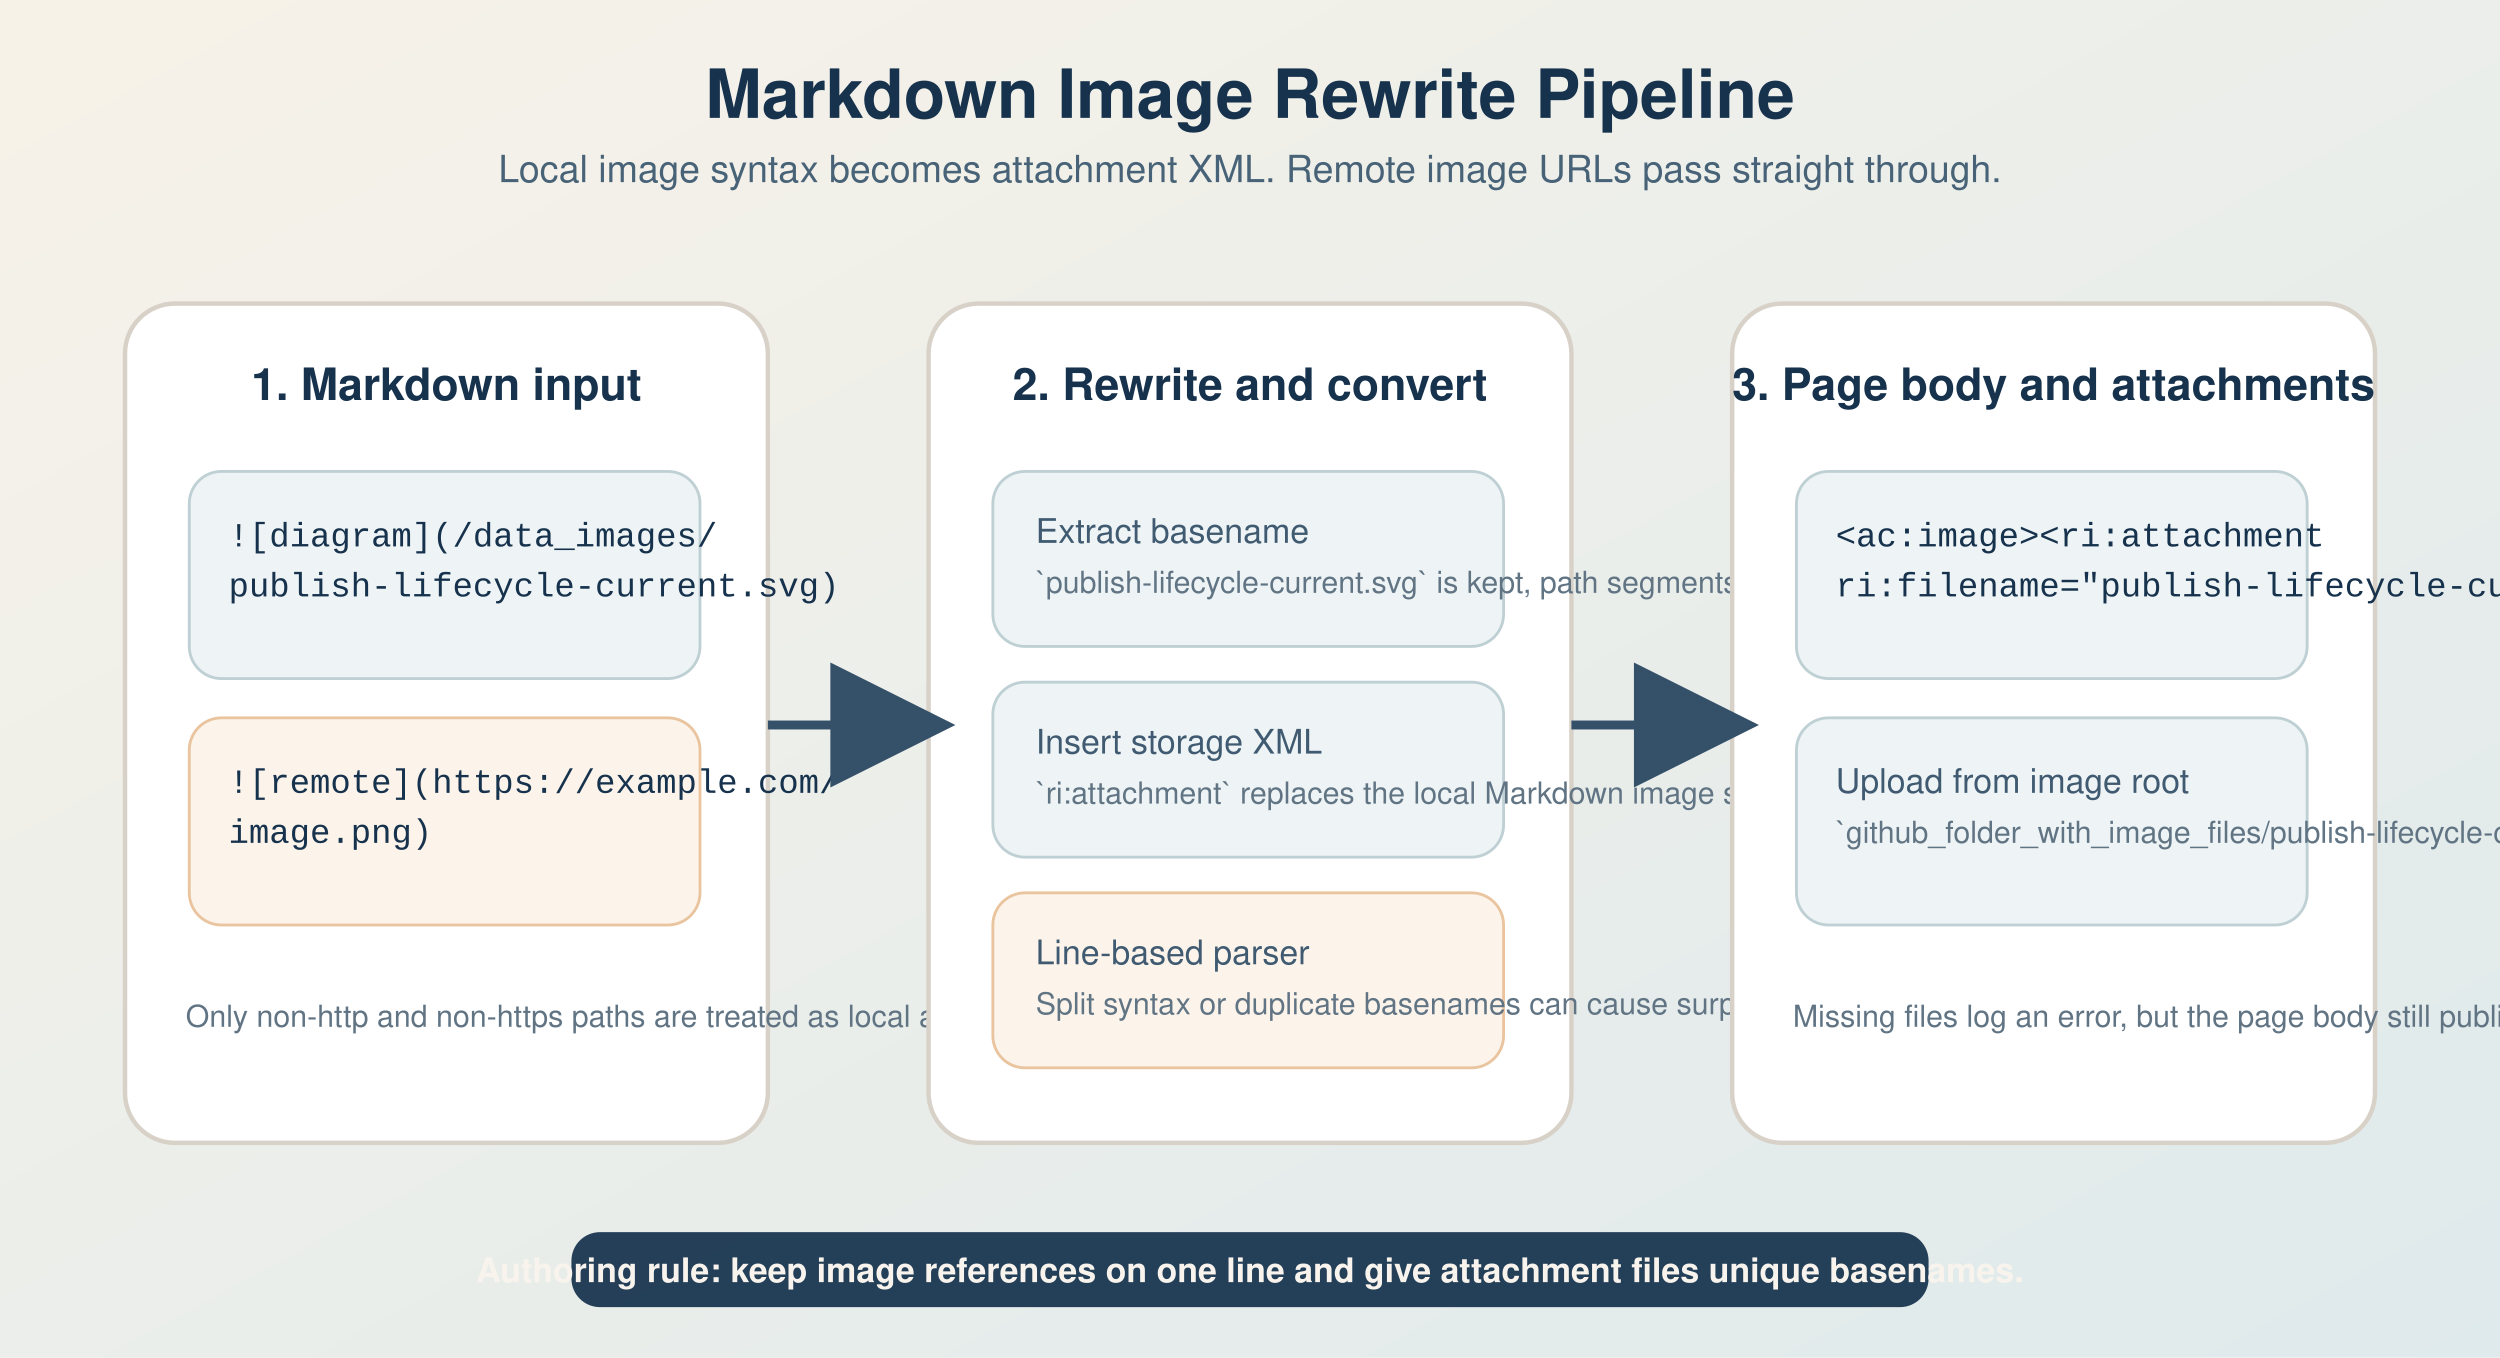
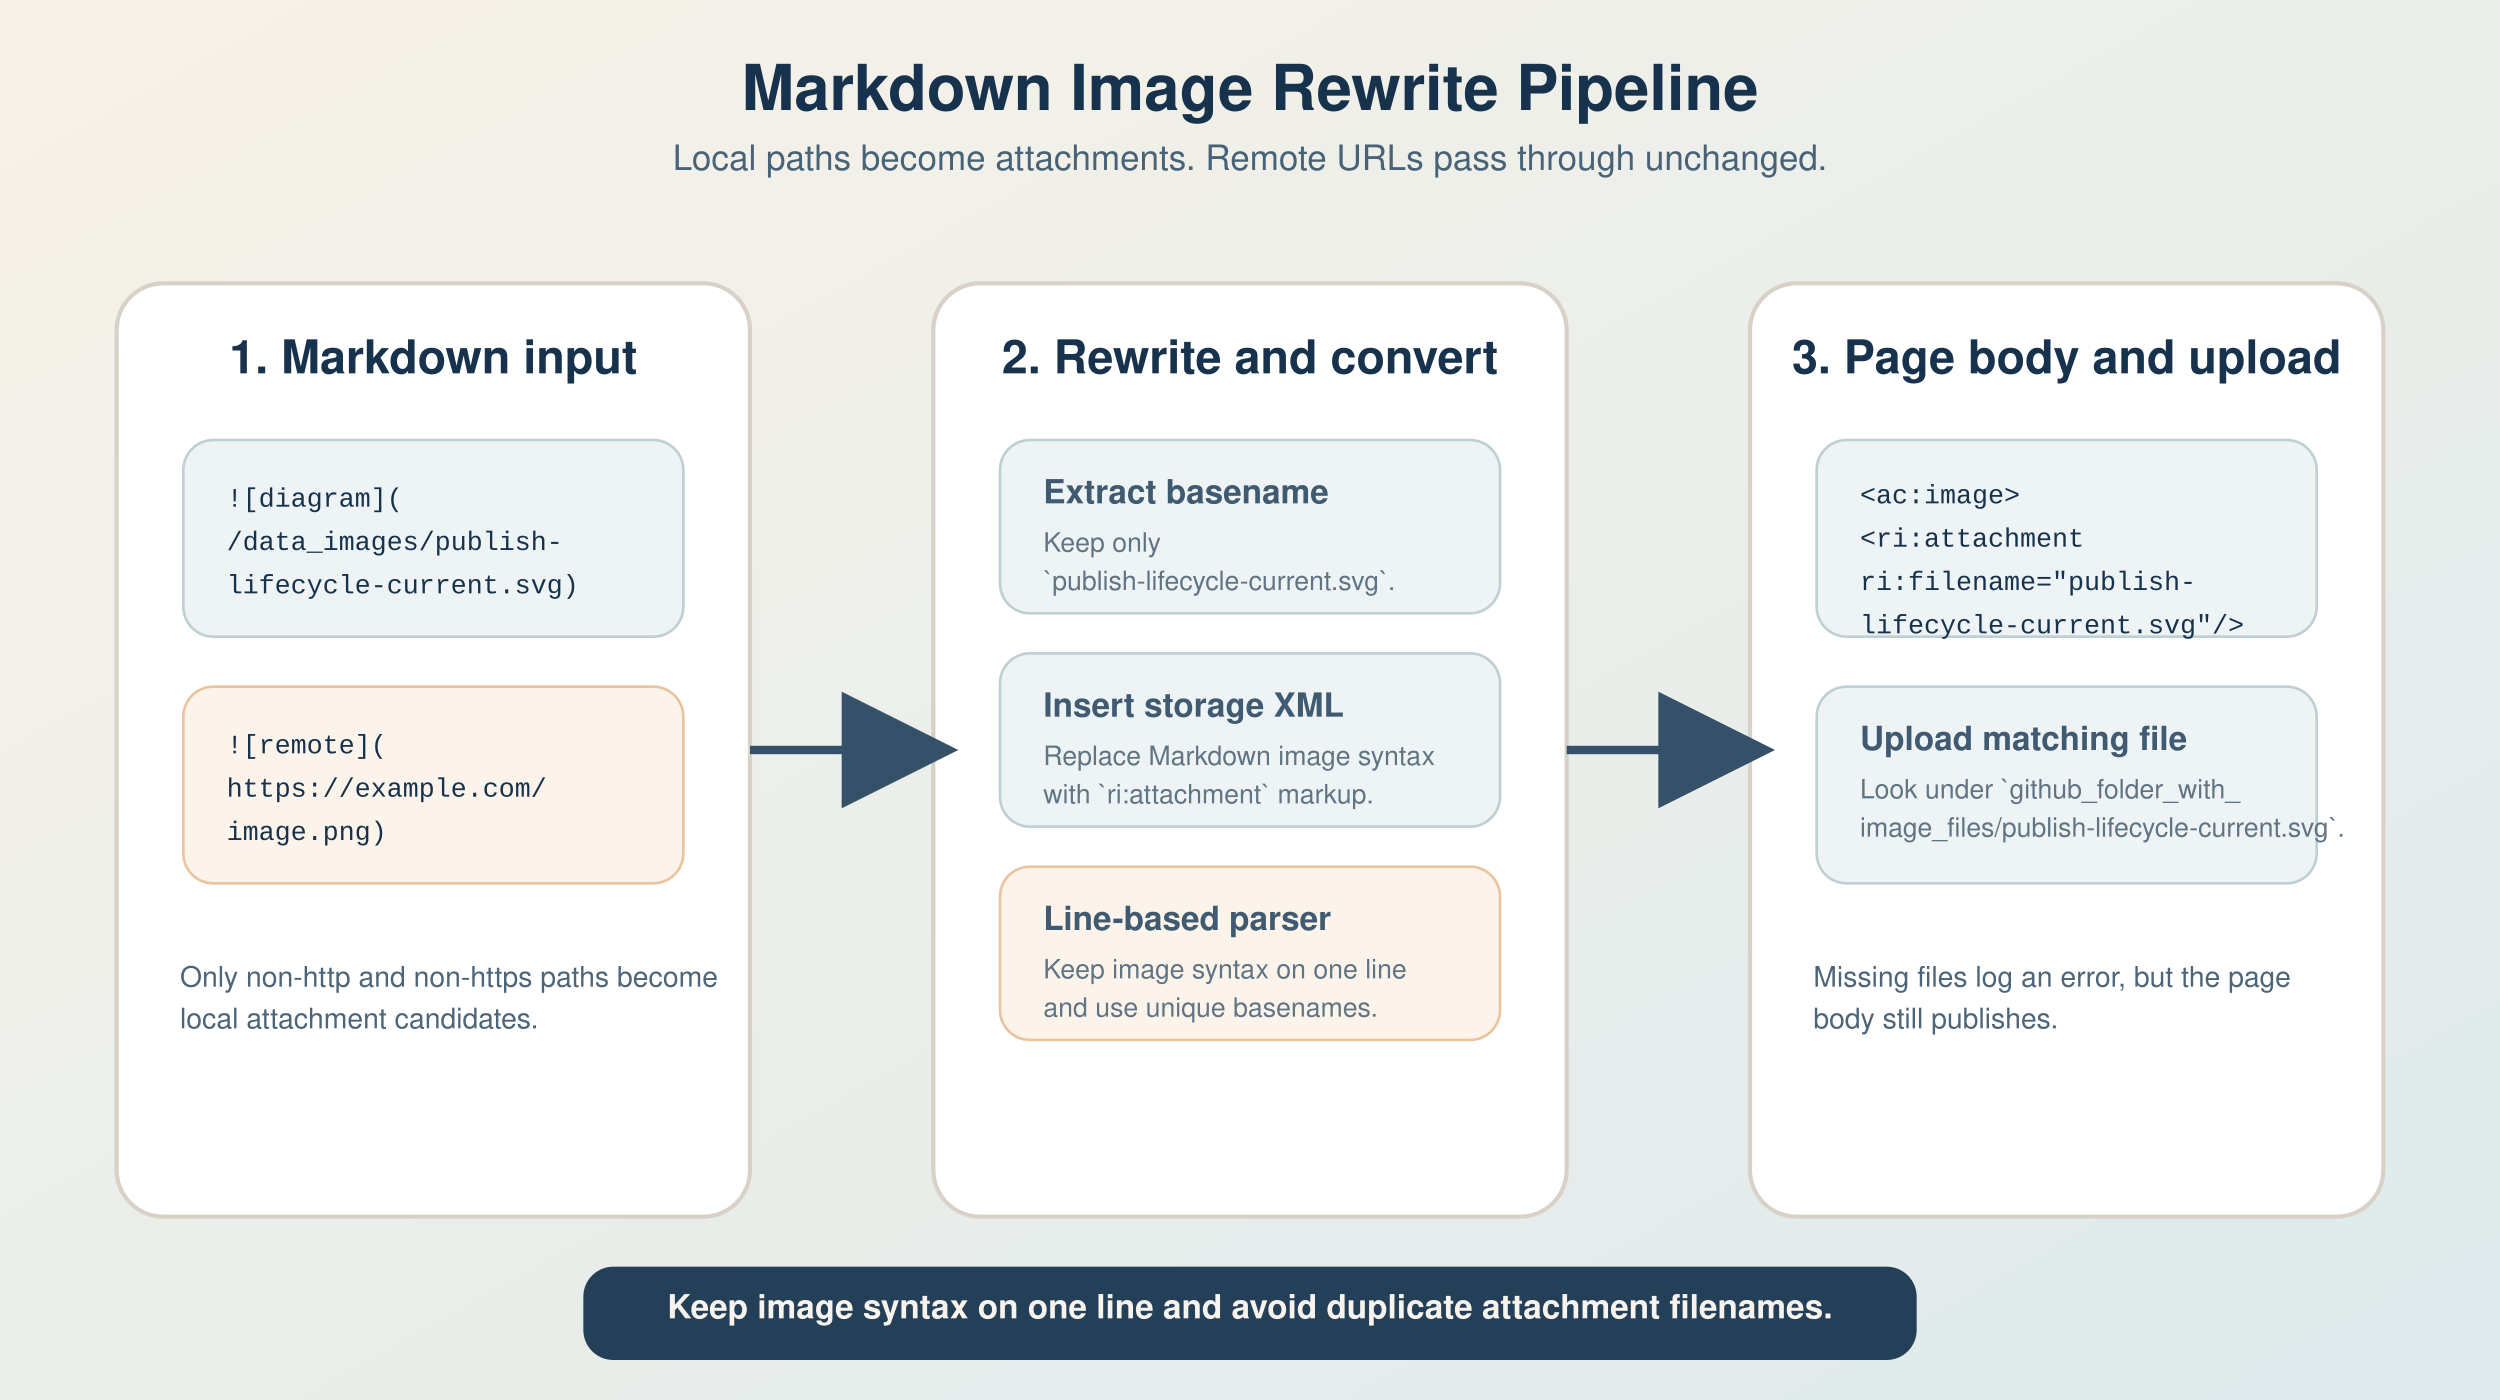
- <svg xmlns="http://www.w3.org/2000/svg" width="1400" height="760" viewBox="0 0 1400 760" role="img" aria-labelledby="title desc">
+ <svg xmlns="http://www.w3.org/2000/svg" width="1500" height="840" viewBox="0 0 1500 840" role="img" aria-labelledby="title desc">
  <defs>
    <linearGradient id="bg" x1="0" y1="0" x2="1" y2="1">
      <stop offset="0%" stop-color="#f7f2e8" />
      <stop offset="100%" stop-color="#dfeaec" />
    </linearGradient>
    <marker id="arrow" markerWidth="14" markerHeight="14" refX="11" refY="7" orient="auto" markerUnits="strokeWidth">
      <path d="M0,0 L14,7 L0,14 z" fill="#35516a" />
    </marker>
    <style>
      .title { font: 700 38px Helvetica, Arial, sans-serif; fill: #17324d; }
      .subtitle { font: 500 21px Helvetica, Arial, sans-serif; fill: #486377; }
      .panel { fill: #ffffff; stroke: #d8d1c8; stroke-width: 2.5; }
      .soft { fill: #eef4f5; stroke: #bfd0d4; stroke-width: 1.6; }
      .warn { fill: #fcf4eb; stroke: #e9c49f; stroke-width: 1.6; }
-       .card-title { font: 700 25px Helvetica, Arial, sans-serif; fill: #17324d; }
-       .copy { font: 500 19px Helvetica, Arial, sans-serif; fill: #405b71; }
-       .note { font: 500 17px Helvetica, Arial, sans-serif; fill: #617484; }
-       .code { font: 500 19px 'Courier New', Courier, monospace; fill: #17324d; }
+       .panel-title { font: 700 28px Helvetica, Arial, sans-serif; fill: #17324d; }
+       .tile-title { font: 700 20px Helvetica, Arial, sans-serif; fill: #405b71; }
+       .copy { font: 500 16px Helvetica, Arial, sans-serif; fill: #617484; }
+       .code { font: 500 16px 'Courier New', Courier, monospace; fill: #17324d; }
+       .note { font: 500 17px Helvetica, Arial, sans-serif; fill: #4d6579; }
      .arrow { fill: none; stroke: #35516a; stroke-width: 5; marker-end: url(#arrow); }
    </style>
  </defs>
-   <rect width="1400" height="760" fill="url(#bg)" />
-   <text x="700" y="66" text-anchor="middle" class="title">Markdown Image Rewrite Pipeline</text>
-   <text x="700" y="102" text-anchor="middle" class="subtitle">Local image syntax becomes attachment XML. Remote image URLs pass straight through.</text>
-   <rect x="70" y="170" width="360" height="470" rx="28" class="panel" />
-   <text x="250" y="224" text-anchor="middle" class="card-title">1. Markdown input</text>
-   <rect x="106" y="264" width="286" height="116" rx="18" class="soft" />
-   <text x="128" y="306" class="code">![diagram](/data_images/</text>
-   <text x="128" y="334" class="code">publish-lifecycle-current.svg)</text>
-   <rect x="106" y="402" width="286" height="116" rx="18" class="warn" />
-   <text x="128" y="444" class="code">![remote](https://example.com/</text>
-   <text x="128" y="472" class="code">image.png)</text>
-   <text x="104" y="575" class="note">Only non-http and non-https paths are treated as local attachment candidates.</text>
-   <rect x="520" y="170" width="360" height="470" rx="28" class="panel" />
-   <text x="700" y="224" text-anchor="middle" class="card-title">2. Rewrite and convert</text>
-   <rect x="556" y="264" width="286" height="98" rx="18" class="soft" />
-   <text x="580" y="304" class="copy">Extract basename</text>
-   <text x="580" y="332" class="note">`publish-lifecycle-current.svg` is kept, path segments are dropped.</text>
-   <rect x="556" y="382" width="286" height="98" rx="18" class="soft" />
-   <text x="580" y="422" class="copy">Insert storage XML</text>
-   <text x="580" y="450" class="note">`ri:attachment` replaces the local Markdown image syntax.</text>
-   <rect x="556" y="500" width="286" height="98" rx="18" class="warn" />
-   <text x="580" y="540" class="copy">Line-based parser</text>
-   <text x="580" y="568" class="note">Split syntax or duplicate basenames can cause surprises.</text>
-   <rect x="970" y="170" width="360" height="470" rx="28" class="panel" />
-   <text x="1150" y="224" text-anchor="middle" class="card-title">3. Page body and attachments</text>
-   <rect x="1006" y="264" width="286" height="116" rx="18" class="soft" />
-   <text x="1028" y="306" class="code">&lt;ac:image&gt;&lt;ri:attachment</text>
-   <text x="1028" y="334" class="code">ri:filename="publish-lifecycle-current.svg"/&gt;</text>
-   <rect x="1006" y="402" width="286" height="116" rx="18" class="soft" />
-   <text x="1028" y="444" class="copy">Upload from image root</text>
-   <text x="1028" y="472" class="note">`github_folder_with_image_files/publish-lifecycle-current.svg`</text>
-   <text x="1004" y="575" class="note">Missing files log an error, but the page body still publishes.</text>
-   <path d="M430 406 C470 406 480 406 520 406" class="arrow" />
-   <path d="M880 406 C920 406 930 406 970 406" class="arrow" />
-   <rect x="320" y="690" width="760" height="42" rx="16" fill="#17324d" opacity="0.93" />
-   <text x="700" y="718" text-anchor="middle" font-family="Helvetica, Arial, sans-serif" font-size="19" font-weight="700" fill="#f8f4ed">Authoring rule: keep image references on one line and give attachment files unique basenames.</text>
+   <rect width="1500" height="840" fill="url(#bg)" />
+   <text x="750" y="66" text-anchor="middle" class="title">Markdown Image Rewrite Pipeline</text>
+   <text x="750" y="102" text-anchor="middle" class="subtitle">Local paths become attachments. Remote URLs pass through unchanged.</text>
+   <rect x="70" y="170" width="380" height="560" rx="28" class="panel" />
+   <text x="260" y="224" text-anchor="middle" class="panel-title">1. Markdown input</text>
+   <rect x="110" y="264" width="300" height="118" rx="18" class="soft" />
+   <text x="136" y="304" class="code">![diagram](</text>
+   <text x="136" y="330" class="code">/data_images/publish-</text>
+   <text x="136" y="356" class="code">lifecycle-current.svg)</text>
+   <rect x="110" y="412" width="300" height="118" rx="18" class="warn" />
+   <text x="136" y="452" class="code">![remote](</text>
+   <text x="136" y="478" class="code">https://example.com/</text>
+   <text x="136" y="504" class="code">image.png)</text>
+   <text x="108" y="592" class="note">Only non-http and non-https paths become</text>
+   <text x="108" y="617" class="note">local attachment candidates.</text>
+   <rect x="560" y="170" width="380" height="560" rx="28" class="panel" />
+   <text x="750" y="224" text-anchor="middle" class="panel-title">2. Rewrite and convert</text>
+   <rect x="600" y="264" width="300" height="104" rx="18" class="soft" />
+   <text x="626" y="302" class="tile-title">Extract basename</text>
+   <text x="626" y="331" class="copy">Keep only</text>
+   <text x="626" y="354" class="copy">`publish-lifecycle-current.svg`.</text>
+   <rect x="600" y="392" width="300" height="104" rx="18" class="soft" />
+   <text x="626" y="430" class="tile-title">Insert storage XML</text>
+   <text x="626" y="459" class="copy">Replace Markdown image syntax</text>
+   <text x="626" y="482" class="copy">with `ri:attachment` markup.</text>
+   <rect x="600" y="520" width="300" height="104" rx="18" class="warn" />
+   <text x="626" y="558" class="tile-title">Line-based parser</text>
+   <text x="626" y="587" class="copy">Keep image syntax on one line</text>
+   <text x="626" y="610" class="copy">and use unique basenames.</text>
+   <rect x="1050" y="170" width="380" height="560" rx="28" class="panel" />
+   <text x="1240" y="224" text-anchor="middle" class="panel-title">3. Page body and upload</text>
+   <rect x="1090" y="264" width="300" height="118" rx="18" class="soft" />
+   <text x="1116" y="302" class="code">&lt;ac:image&gt;</text>
+   <text x="1116" y="328" class="code">&lt;ri:attachment</text>
+   <text x="1116" y="354" class="code">ri:filename="publish-</text>
+   <text x="1116" y="380" class="code">lifecycle-current.svg"/&gt;</text>
+   <rect x="1090" y="412" width="300" height="118" rx="18" class="soft" />
+   <text x="1116" y="450" class="tile-title">Upload matching file</text>
+   <text x="1116" y="479" class="copy">Look under `github_folder_with_</text>
+   <text x="1116" y="502" class="copy">image_files/publish-lifecycle-current.svg`.</text>
+   <text x="1088" y="592" class="note">Missing files log an error, but the page</text>
+   <text x="1088" y="617" class="note">body still publishes.</text>
+   <path d="M450 450 C500 450 510 450 560 450" class="arrow" />
+   <path d="M940 450 C990 450 1000 450 1050 450" class="arrow" />
+   <rect x="350" y="760" width="800" height="56" rx="18" fill="#17324d" opacity="0.93" />
+   <text x="750" y="791" text-anchor="middle" font-family="Helvetica, Arial, sans-serif" font-size="20" font-weight="700" fill="#f8f4ed">Keep image syntax on one line and avoid duplicate attachment filenames.</text>
</svg>
